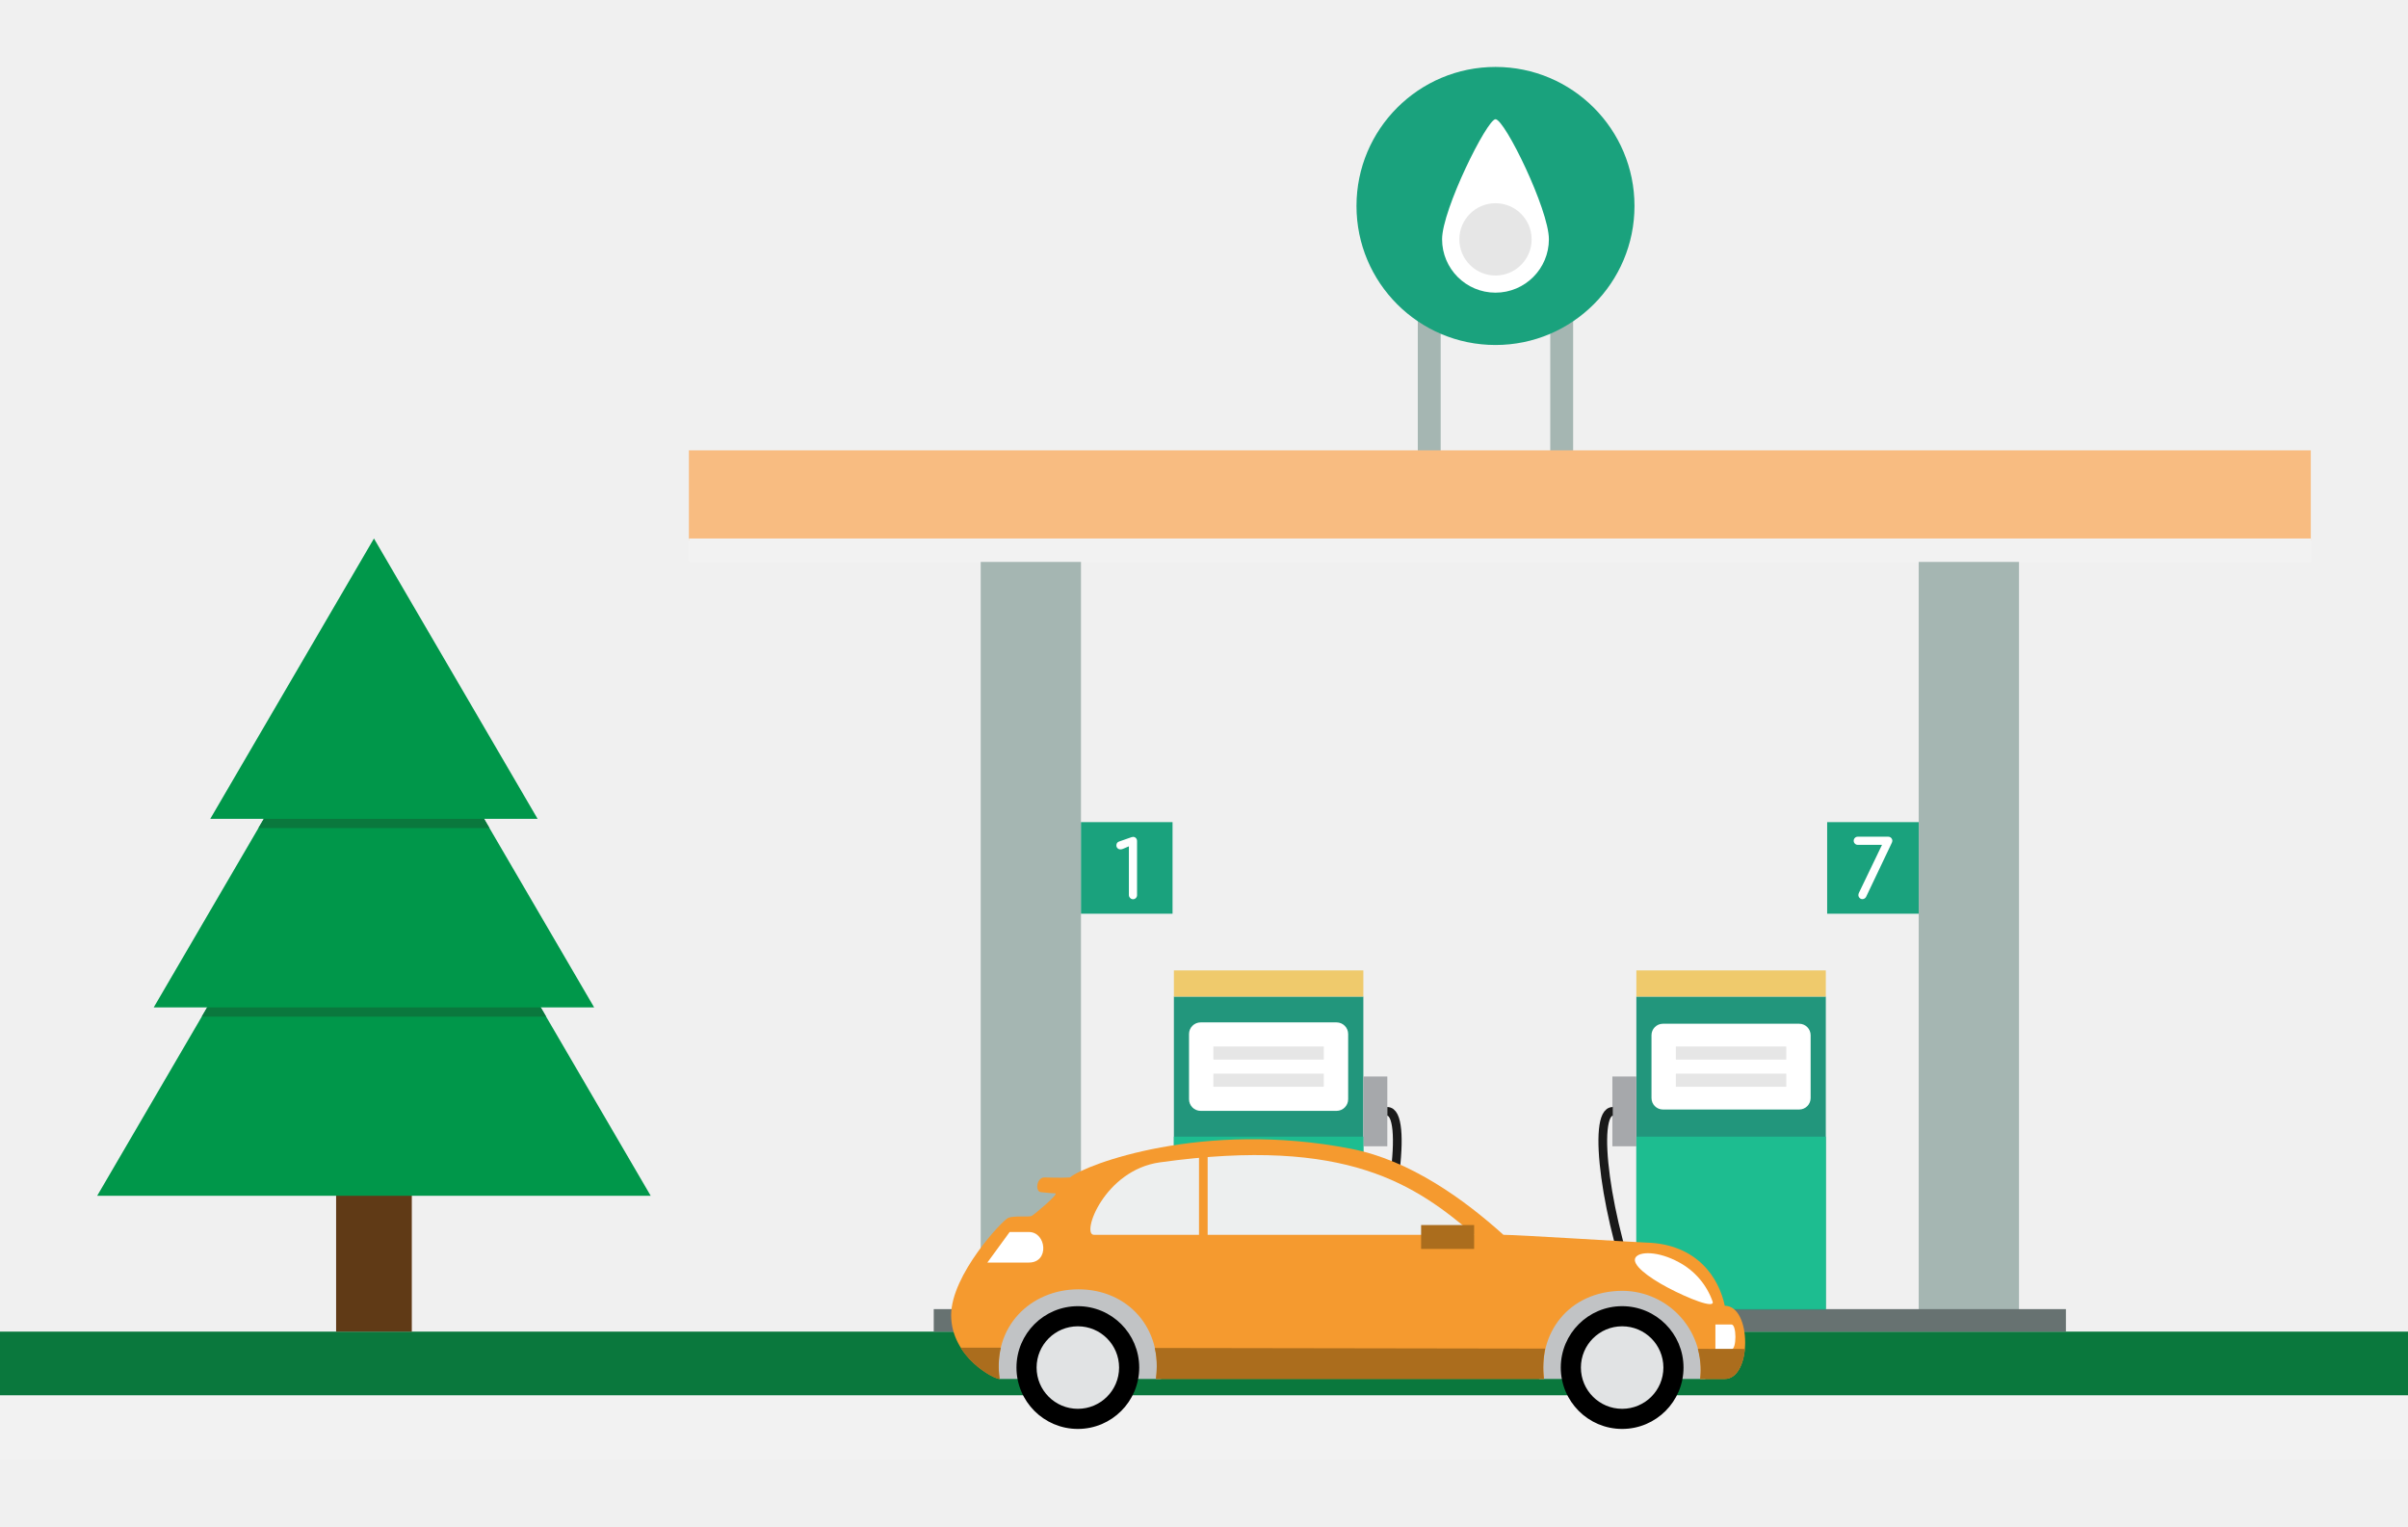
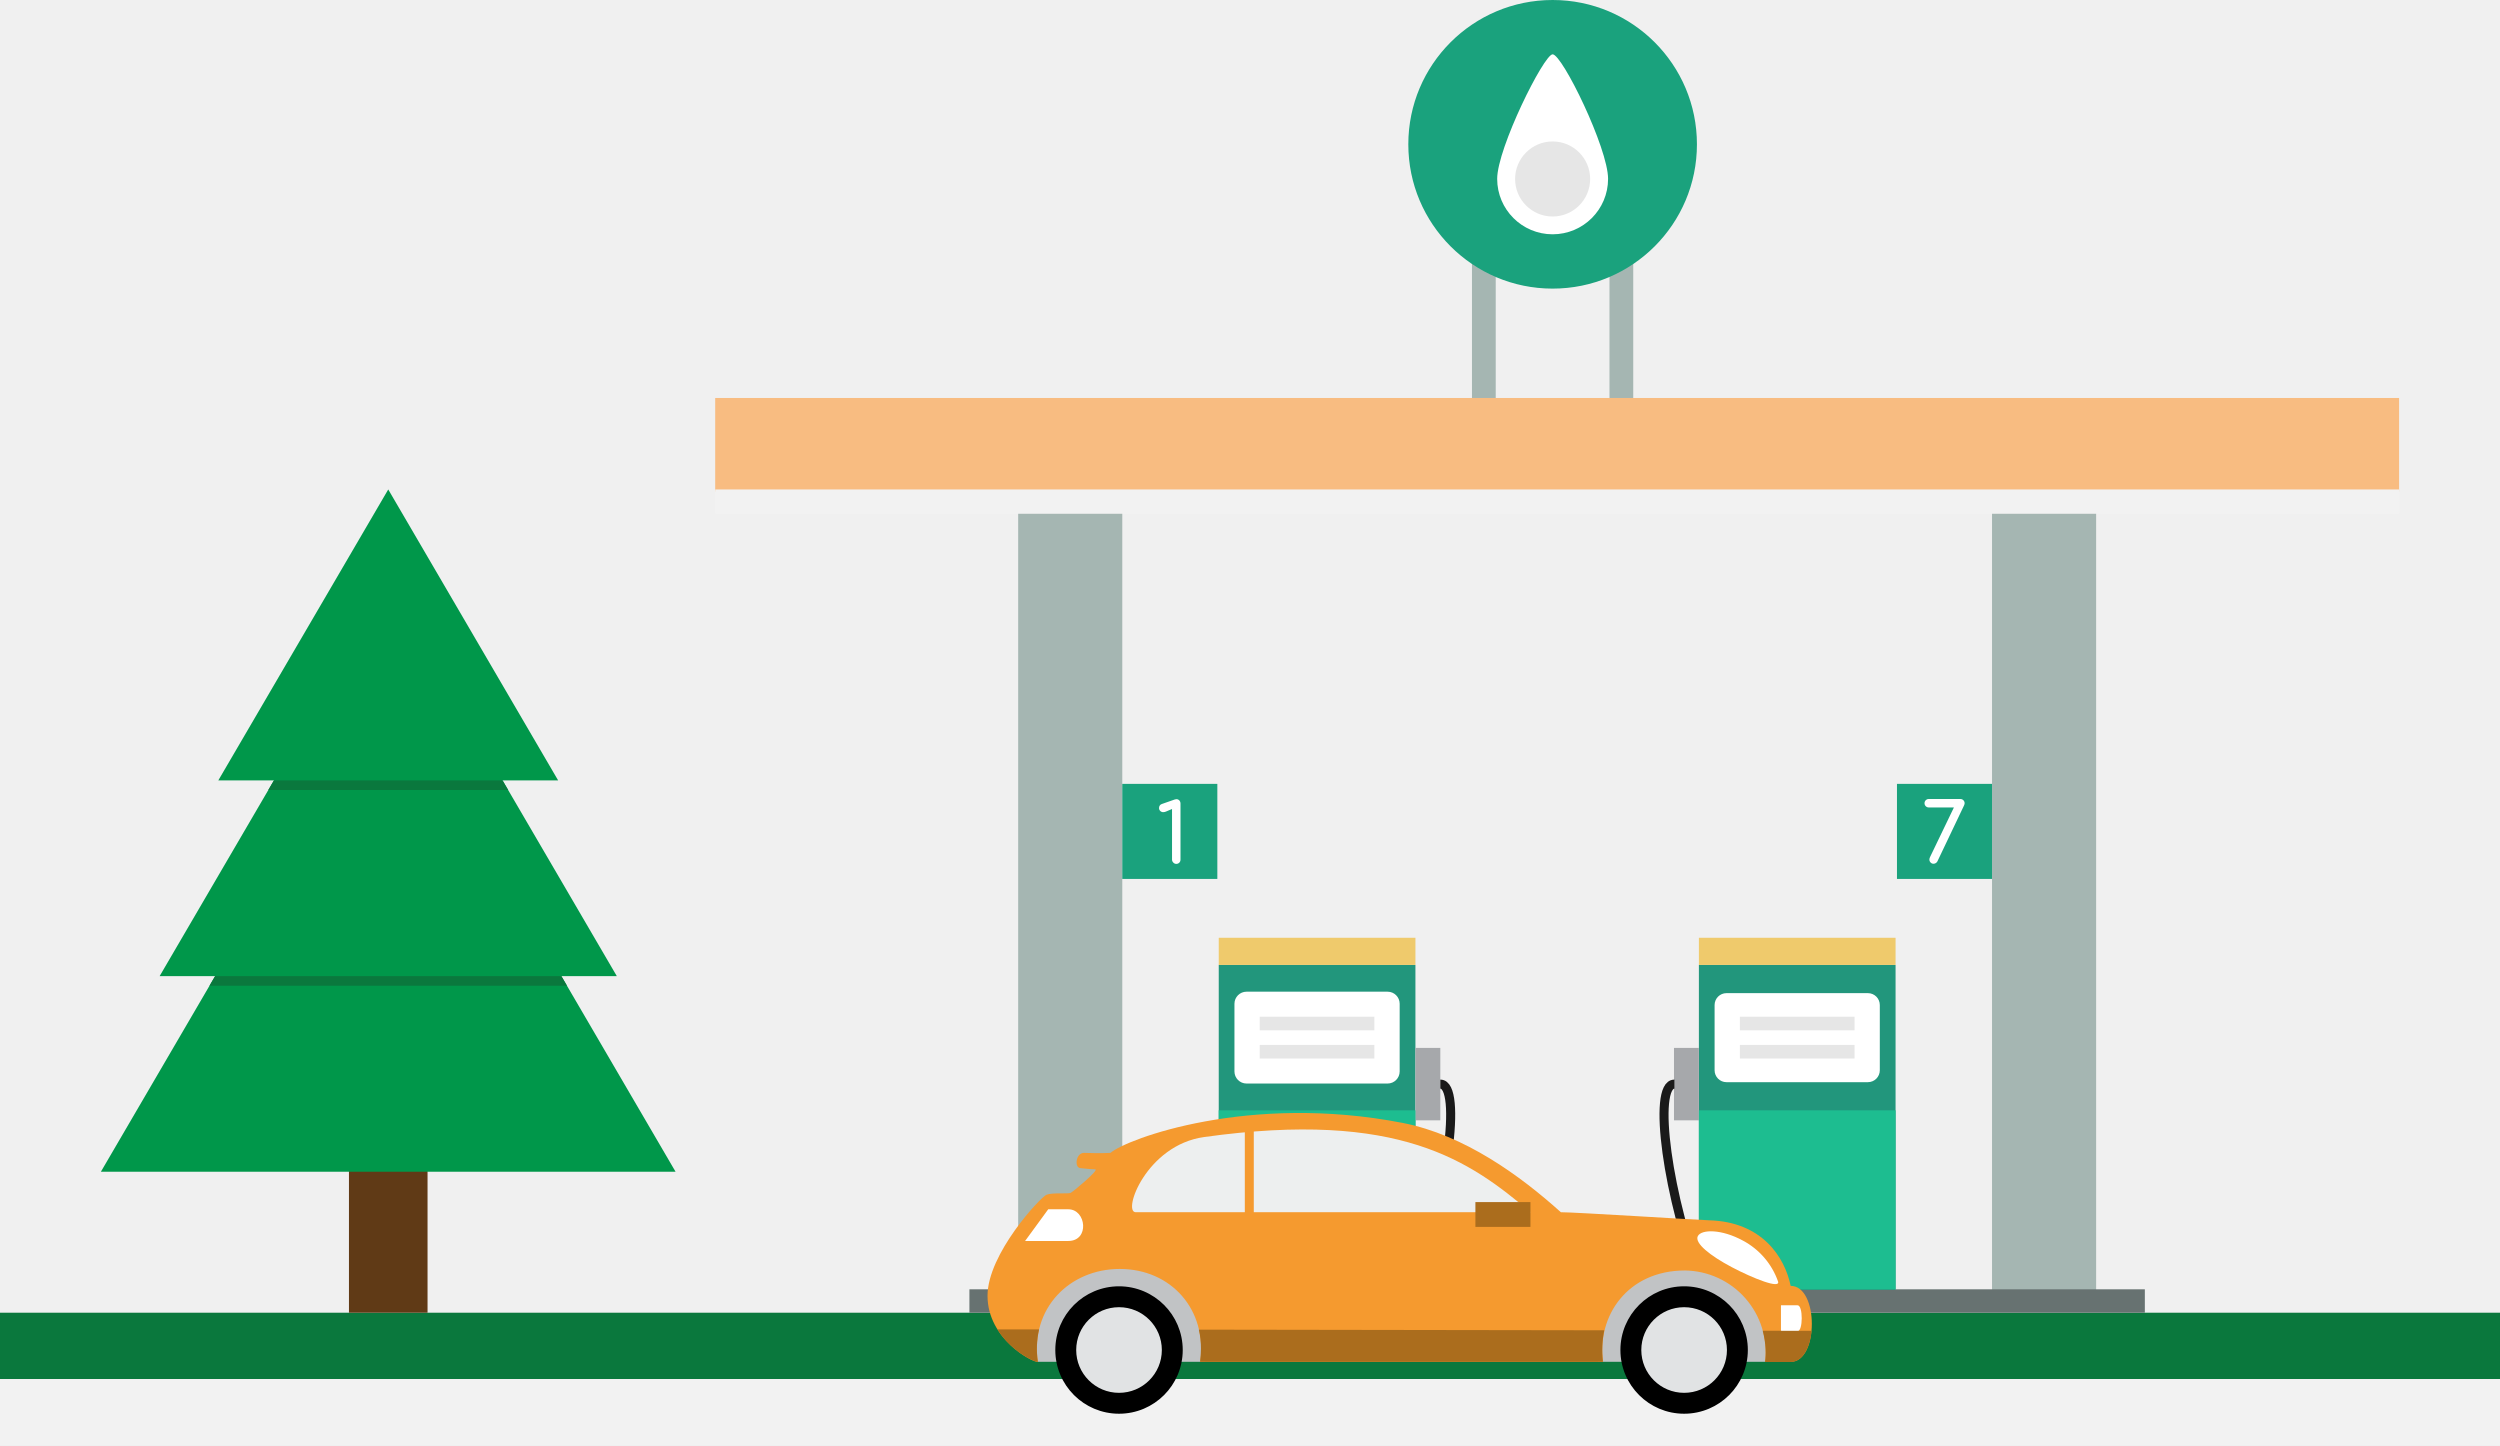
- <svg xmlns="http://www.w3.org/2000/svg" viewBox="0 0 552.29 350">
+ <svg xmlns="http://www.w3.org/2000/svg" viewBox="0 0 552.29 319.29">
  <defs>
    <style>.cls-1{fill:#0a783d;}.cls-2{fill:#f2f2f2;}.cls-3{fill:#603a16;}.cls-4{fill:#00974a;}.cls-5{fill:#a5b6b2;}.cls-6{fill:#f8bc81;}.cls-7{fill:#677271;}.cls-8{fill:#1aa27d;}.cls-9{fill:#fff;}.cls-10{fill:#22967c;}.cls-11{fill:#efca6c;}.cls-12{fill:#a6a8ab;}.cls-13,.cls-21{fill:none;}.cls-13{stroke:#1a1a1a;stroke-width:2px;}.cls-13,.cls-18,.cls-21{stroke-miterlimit:10;}.cls-14{fill:#1dbd90;}.cls-15{fill:#e6e6e6;}.cls-16{fill:#c1c3c5;}.cls-17{fill:#f59a2f;}.cls-18{stroke:#000;stroke-width:0.69px;}.cls-19{fill:#e1e3e4;}.cls-20{fill:#edefef;}.cls-21{stroke:#f59a2f;stroke-width:1.98px;}.cls-22{fill:#ab6d1d;}</style>
  </defs>
  <g id="Server_Down" data-name="Server Down">
-     <rect class="cls-1" y="305.35" width="552.29" height="14.65" />
-     <rect class="cls-2" y="320" width="552.29" height="14.65" />
+     <rect class="cls-1" y="290" width="552.29" height="14.65" />
+     <rect class="cls-2" y="304.65" width="552.29" height="14.65" />
    <g id="Rural_Highway" data-name="Rural Highway">
-       <rect class="cls-3" x="77.09" y="242.32" width="17.36" height="63.03" />
-       <polygon class="cls-4" points="22.29 274.2 85.77 165.49 149.24 274.2 22.29 274.2" />
-       <polygon class="cls-4" points="35.26 231 85.77 144.51 136.27 231 35.26 231" />
-       <polygon class="cls-4" points="123.3 187.76 48.23 187.76 85.77 123.48 123.3 187.76" />
-       <polygon class="cls-1" points="60.52 187.76 111.02 187.76 112.26 189.88 59.27 189.88 60.52 187.76" />
-       <polygon class="cls-1" points="47.52 231 124.02 231 125.26 233.13 46.27 233.13 47.52 231" />
+       <rect class="cls-3" x="77.09" y="226.97" width="17.36" height="63.03" />
+       <polygon class="cls-4" points="22.29 258.85 85.77 150.14 149.24 258.85 22.29 258.85" />
+       <polygon class="cls-4" points="35.26 215.65 85.77 129.16 136.27 215.65 35.26 215.65" />
+       <polygon class="cls-4" points="123.3 172.4 48.23 172.4 85.77 108.13 123.3 172.4" />
+       <polygon class="cls-1" points="60.52 172.4 111.02 172.4 112.26 174.53 59.27 174.53 60.52 172.4" />
+       <polygon class="cls-1" points="47.52 215.65 124.02 215.65 125.26 217.77 46.27 217.77 47.52 215.65" />
    </g>
-     <rect class="cls-5" x="224.93" y="125.44" width="23" height="176.25" />
-     <rect class="cls-5" x="440.07" y="125.44" width="23" height="176.25" />
-     <rect class="cls-5" x="325.18" y="61.1" width="5.25" height="46.83" />
-     <rect class="cls-5" x="355.56" y="61.1" width="5.25" height="46.83" />
-     <rect class="cls-6" x="158" y="103.27" width="372" height="20.67" />
-     <rect class="cls-2" x="158" y="123.48" width="372" height="5.37" />
-     <rect class="cls-7" x="214.16" y="300.19" width="259.67" height="5.17" />
-     <circle class="cls-8" cx="343" cy="47.23" r="31.88" />
-     <path class="cls-9" d="M355.25,54.86a12.25,12.25,0,1,1-24.5,0c0-6.77,10.32-27.52,12.25-27.52C345.13,27.34,355.25,48.1,355.25,54.86Z" />
-     <rect class="cls-10" x="269.24" y="228.52" width="43.45" height="71.67" />
-     <rect class="cls-10" x="375.31" y="228.52" width="43.45" height="71.79" />
-     <rect class="cls-8" x="247.93" y="188.52" width="21" height="21" />
-     <rect class="cls-8" x="419.07" y="188.52" width="21" height="21" />
-     <rect class="cls-9" x="272.71" y="234.44" width="36.5" height="20.29" rx="2.67" ry="2.67" />
-     <rect class="cls-9" x="378.78" y="234.75" width="36.5" height="19.67" rx="2.63" ry="2.63" />
-     <rect class="cls-11" x="269.24" y="222.52" width="43.45" height="6" />
-     <rect class="cls-11" x="375.31" y="222.52" width="43.45" height="6" />
-     <rect class="cls-12" x="312.69" y="246.85" width="5.5" height="16" />
-     <rect class="cls-12" x="369.81" y="246.85" width="5.5" height="16" />
-     <path class="cls-13" d="M318.19,254.85c4.88,0,1.58,25.26-6.3,45" />
-     <path class="cls-13" d="M369.9,254.85c-4.88,0-1.58,25.26,6.3,45" />
-     <rect class="cls-14" x="269.24" y="260.64" width="43.45" height="39.54" />
-     <rect class="cls-14" x="375.31" y="260.64" width="43.45" height="39.54" />
-     <rect class="cls-15" x="278.29" y="239.97" width="25.33" height="3" />
-     <rect class="cls-15" x="278.29" y="246.2" width="25.33" height="3" />
-     <rect class="cls-15" x="384.37" y="239.97" width="25.33" height="3" />
-     <rect class="cls-15" x="384.37" y="246.2" width="25.33" height="3" />
-     <path class="cls-9" d="M259.19,205.89a.9.9,0,0,1-.27-.66V194.07l-1.34.57a1.55,1.55,0,0,1-.59.13.92.92,0,0,1-.67-.26.88.88,0,0,1-.27-.66,1,1,0,0,1,.15-.54.86.86,0,0,1,.46-.34l2.86-1a1.17,1.17,0,0,1,.35-.07.88.88,0,0,1,.66.27,1,1,0,0,1,.26.69v12.41a.9.9,0,0,1-.27.66.92.92,0,0,1-.68.27A.88.88,0,0,1,259.19,205.89Z" />
-     <path class="cls-9" d="M426.5,205.89a.9.9,0,0,1-.27-.66,1.33,1.33,0,0,1,.17-.59l5.25-10.91h-5.56a.93.93,0,1,1,0-1.87h7a.94.94,0,0,1,.93.93,1.29,1.29,0,0,1-.13.49L428,205.66a.94.94,0,0,1-.37.38,1,1,0,0,1-.5.14A.88.88,0,0,1,426.5,205.89Z" />
-     <circle class="cls-15" cx="343" cy="54.89" r="8.29" />
-     <path class="cls-16" d="M391.34,313.36a19.2,19.2,0,0,1-.21,2.84h-5.6a13.73,13.73,0,1,0-27,0H353a19.29,19.29,0,1,1,38.37-2.84Z" />
-     <path class="cls-16" d="M266.5,313.36a19.2,19.2,0,0,1-.21,2.84h-5.6a13.73,13.73,0,1,0-27,0h-4.5a2.87,2.87,0,0,1-1.3-2.84,19.29,19.29,0,1,1,38.58,0Z" />
-     <path id="Fill" class="cls-17" d="M389.95,316.2h5.64c6.23,0,6.23-16.78,0-16.78-1.31-6.32-6.28-14.18-18.07-14.49-2.51-.07-29.41-1.78-32.7-1.78-8.89-8-21.28-17.08-35-19.74C276,256.82,249,267,245.39,270c-2.54.14-4.93,0-5.8,0-1.84-.07-2.25,3.24-.85,3.37.39,0,2.24.27,3.27.27s-4.83,4.91-5.4,5.19-4-.1-5.33.41-13.13,13.09-13.13,22.34c0,9.6,10,14.76,11.13,14.6-1.73-11.87,7.05-20.53,18.07-20.53,11.36,0,19.37,9,17.79,20.53h89c-1.42-10.13,5.4-20.19,18.08-20.19A18.07,18.07,0,0,1,389.95,316.2Z" />
-     <path id="Back" class="cls-9" d="M231.57,282.51l-5.11,7H236c4.75,0,4-7,0-7Z" />
-     <path id="Front:_1" data-name="Front: 1" class="cls-9" d="M375.08,288.43c-.81,1.54,2.76,4.36,7.47,6.85s10.89,4.94,10.24,3.15a16.37,16.37,0,0,0-7.75-9C380.34,286.87,375.89,286.89,375.08,288.43Z" />
-     <path id="Front:_2" data-name="Front: 2" class="cls-9" d="M397.12,303.71h-3.68v5.72h3.68C398.33,309.43,398.34,303.71,397.12,303.71Z" />
-     <circle id="Tyre" class="cls-18" cx="247.21" cy="313.59" r="13.73" />
-     <circle id="Rim" class="cls-19" cx="247.21" cy="313.59" r="9.46" />
-     <circle id="Tyre-2" data-name="Tyre" class="cls-18" cx="372.05" cy="313.59" r="13.73" />
-     <circle id="Rim-2" data-name="Rim" class="cls-19" cx="372.05" cy="313.59" r="9.46" />
-     <path id="Front" class="cls-20" d="M338.11,283.15H250.9c-3,0,2.35-14.83,15.11-16.61C309.21,260.51,324.78,271.87,338.11,283.15Z" />
-     <line class="cls-21" x1="275.99" y1="264.86" x2="275.99" y2="285.04" />
-     <rect class="cls-22" x="325.94" y="280.91" width="12.16" height="5.48" />
-     <path class="cls-22" d="M229.28,316.21c-.86.13-6.2-2.61-8.94-7.18h9.21A19.11,19.11,0,0,0,229.28,316.21Z" />
-     <path class="cls-22" d="M354.11,316.21h-89a23.13,23.13,0,0,0,.2-2.88,18.16,18.16,0,0,0-.46-4.23l89.55.14A22.67,22.67,0,0,0,354.11,316.21Z" />
-     <path class="cls-22" d="M400.2,309.32c-.31,3.76-2,6.89-4.61,6.89h-5.67a14.36,14.36,0,0,0,.13-2.81,19.94,19.94,0,0,0-.64-4.1Z" />
+     <rect class="cls-5" x="224.93" y="110.08" width="23" height="176.25" />
+     <rect class="cls-5" x="440.07" y="110.08" width="23" height="176.25" />
+     <rect class="cls-5" x="325.18" y="45.75" width="5.25" height="46.83" />
+     <rect class="cls-5" x="355.56" y="45.75" width="5.25" height="46.83" />
+     <rect class="cls-6" x="158" y="87.92" width="372" height="20.67" />
+     <rect class="cls-2" x="158" y="108.13" width="372" height="5.37" />
+     <rect class="cls-7" x="214.16" y="284.83" width="259.67" height="5.17" />
+     <circle class="cls-8" cx="343" cy="31.88" r="31.88" />
+     <path class="cls-9" d="M355.25,39.51a12.25,12.25,0,1,1-24.5,0C330.75,32.74,341.07,12,343,12,345.13,12,355.25,32.74,355.25,39.51Z" />
+     <rect class="cls-10" x="269.24" y="213.17" width="43.45" height="71.67" />
+     <rect class="cls-10" x="375.31" y="213.17" width="43.45" height="71.79" />
+     <rect class="cls-8" x="247.93" y="173.17" width="21" height="21" />
+     <rect class="cls-8" x="419.07" y="173.17" width="21" height="21" />
+     <rect class="cls-9" x="272.71" y="219.08" width="36.5" height="20.29" rx="2.67" ry="2.67" />
+     <rect class="cls-9" x="378.78" y="219.4" width="36.5" height="19.67" rx="2.63" ry="2.63" />
+     <rect class="cls-11" x="269.24" y="207.17" width="43.45" height="6" />
+     <rect class="cls-11" x="375.31" y="207.17" width="43.45" height="6" />
+     <rect class="cls-12" x="312.69" y="231.5" width="5.5" height="16" />
+     <rect class="cls-12" x="369.81" y="231.5" width="5.5" height="16" />
+     <path class="cls-13" d="M318.19,239.5c4.88,0,1.58,25.26-6.3,45" />
+     <path class="cls-13" d="M369.9,239.5c-4.88,0-1.58,25.26,6.3,45" />
+     <rect class="cls-14" x="269.24" y="245.29" width="43.45" height="39.54" />
+     <rect class="cls-14" x="375.31" y="245.29" width="43.45" height="39.54" />
+     <rect class="cls-15" x="278.29" y="224.61" width="25.33" height="3" />
+     <rect class="cls-15" x="278.29" y="230.84" width="25.33" height="3" />
+     <rect class="cls-15" x="384.37" y="224.61" width="25.33" height="3" />
+     <rect class="cls-15" x="384.37" y="230.84" width="25.33" height="3" />
+     <path class="cls-9" d="M259.19,190.54a.9.9,0,0,1-.27-.66V178.72l-1.34.57a1.55,1.55,0,0,1-.59.13.92.92,0,0,1-.67-.26.88.88,0,0,1-.27-.66,1,1,0,0,1,.15-.54.86.86,0,0,1,.46-.34l2.86-1a1.17,1.17,0,0,1,.35-.07.88.88,0,0,1,.66.27,1,1,0,0,1,.26.69v12.41a.9.9,0,0,1-.27.66.92.92,0,0,1-.68.27A.88.88,0,0,1,259.19,190.54Z" />
+     <path class="cls-9" d="M426.5,190.54a.9.9,0,0,1-.27-.66,1.33,1.33,0,0,1,.17-.59l5.25-10.91h-5.56a.93.93,0,1,1,0-1.87h7a.94.94,0,0,1,.93.93,1.29,1.29,0,0,1-.13.49L428,190.3a.94.94,0,0,1-.37.38,1,1,0,0,1-.5.14A.88.88,0,0,1,426.5,190.54Z" />
+     <circle class="cls-15" cx="343" cy="39.54" r="8.29" />
+     <path class="cls-16" d="M391.34,298a19.2,19.2,0,0,1-.21,2.84h-5.6a13.73,13.73,0,1,0-27,0H353A19.29,19.29,0,1,1,391.34,298Z" />
+     <path class="cls-16" d="M266.5,298a19.2,19.2,0,0,1-.21,2.84h-5.6a13.73,13.73,0,1,0-27,0h-4.5a2.87,2.87,0,0,1-1.3-2.84,19.29,19.29,0,1,1,38.58,0Z" />
+     <path id="Fill" class="cls-17" d="M389.95,300.85h5.64c6.23,0,6.23-16.78,0-16.78-1.31-6.32-6.28-14.18-18.07-14.49-2.51-.07-29.41-1.78-32.7-1.78-8.89-8-21.28-17.08-35-19.74-33.9-6.59-60.92,3.54-64.5,6.63-2.54.14-4.93,0-5.8,0-1.84-.07-2.25,3.24-.85,3.37.39,0,2.24.27,3.27.27s-4.83,4.91-5.4,5.19-4-.1-5.33.41S218.16,277,218.16,286.26c0,9.6,10,14.76,11.13,14.6-1.73-11.87,7.05-20.53,18.07-20.53,11.36,0,19.37,9,17.79,20.53h89c-1.42-10.13,5.4-20.19,18.08-20.19A18.07,18.07,0,0,1,389.95,300.85Z" />
+     <path id="Back" class="cls-9" d="M231.57,267.15l-5.11,7H236c4.75,0,4-7,0-7Z" />
+     <path id="Front:_1" data-name="Front: 1" class="cls-9" d="M375.08,273.07c-.81,1.54,2.76,4.36,7.47,6.85s10.89,4.94,10.24,3.15a16.37,16.37,0,0,0-7.75-9C380.34,271.51,375.89,271.54,375.08,273.07Z" />
+     <path id="Front:_2" data-name="Front: 2" class="cls-9" d="M397.12,288.36h-3.68v5.72h3.68C398.33,294.08,398.34,288.36,397.12,288.36Z" />
+     <circle id="Tyre" class="cls-18" cx="247.21" cy="298.24" r="13.73" />
+     <circle id="Rim" class="cls-19" cx="247.21" cy="298.24" r="9.46" />
+     <circle id="Tyre-2" data-name="Tyre" class="cls-18" cx="372.05" cy="298.24" r="13.73" />
+     <circle id="Rim-2" data-name="Rim" class="cls-19" cx="372.05" cy="298.24" r="9.46" />
+     <path id="Front" class="cls-20" d="M338.11,267.8H250.9c-3,0,2.35-14.83,15.11-16.61C309.21,245.16,324.78,256.52,338.11,267.8Z" />
+     <line class="cls-21" x1="275.99" y1="249.51" x2="275.99" y2="269.69" />
+     <rect class="cls-22" x="325.94" y="265.56" width="12.16" height="5.48" />
+     <path class="cls-22" d="M229.28,300.86c-.86.13-6.2-2.61-8.94-7.18h9.21A19.11,19.11,0,0,0,229.28,300.86Z" />
+     <path class="cls-22" d="M354.11,300.85h-89a23.13,23.13,0,0,0,.2-2.88,18.16,18.16,0,0,0-.46-4.23l89.55.14A22.67,22.67,0,0,0,354.11,300.85Z" />
+     <path class="cls-22" d="M400.2,294c-.31,3.76-2,6.89-4.61,6.89h-5.67a14.36,14.36,0,0,0,.13-2.81,19.94,19.94,0,0,0-.64-4.1Z" />
  </g>
</svg>
